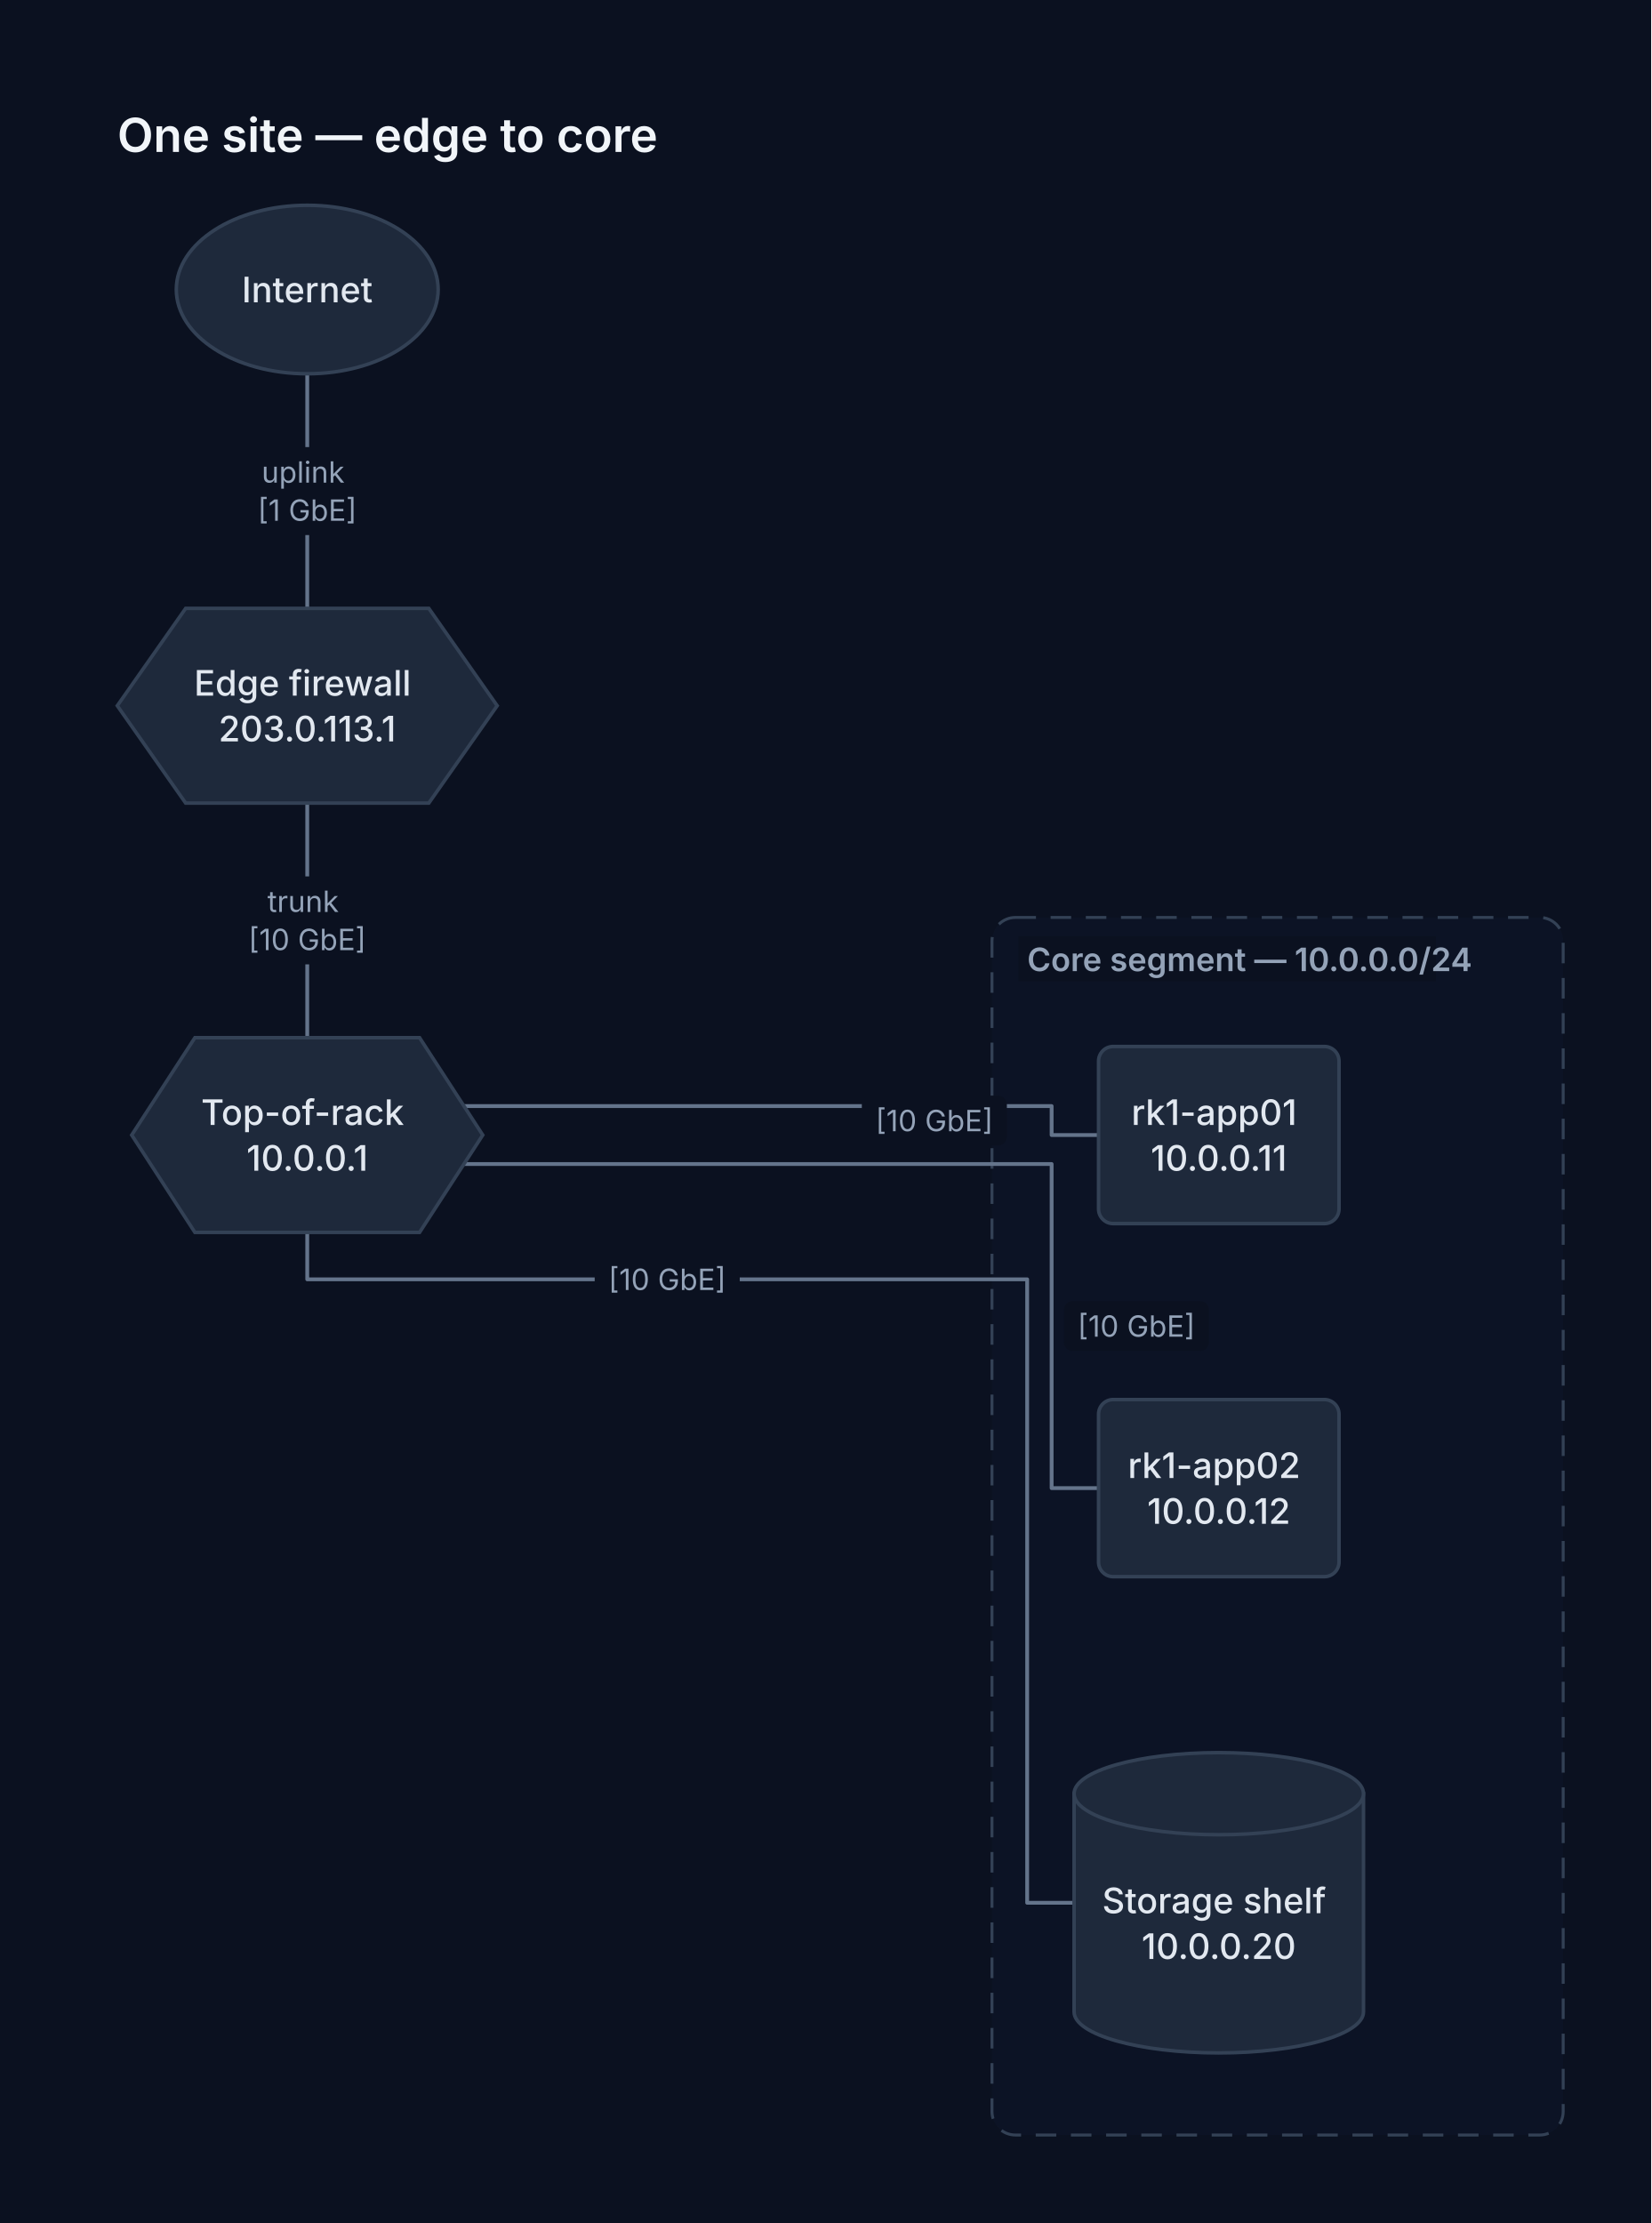
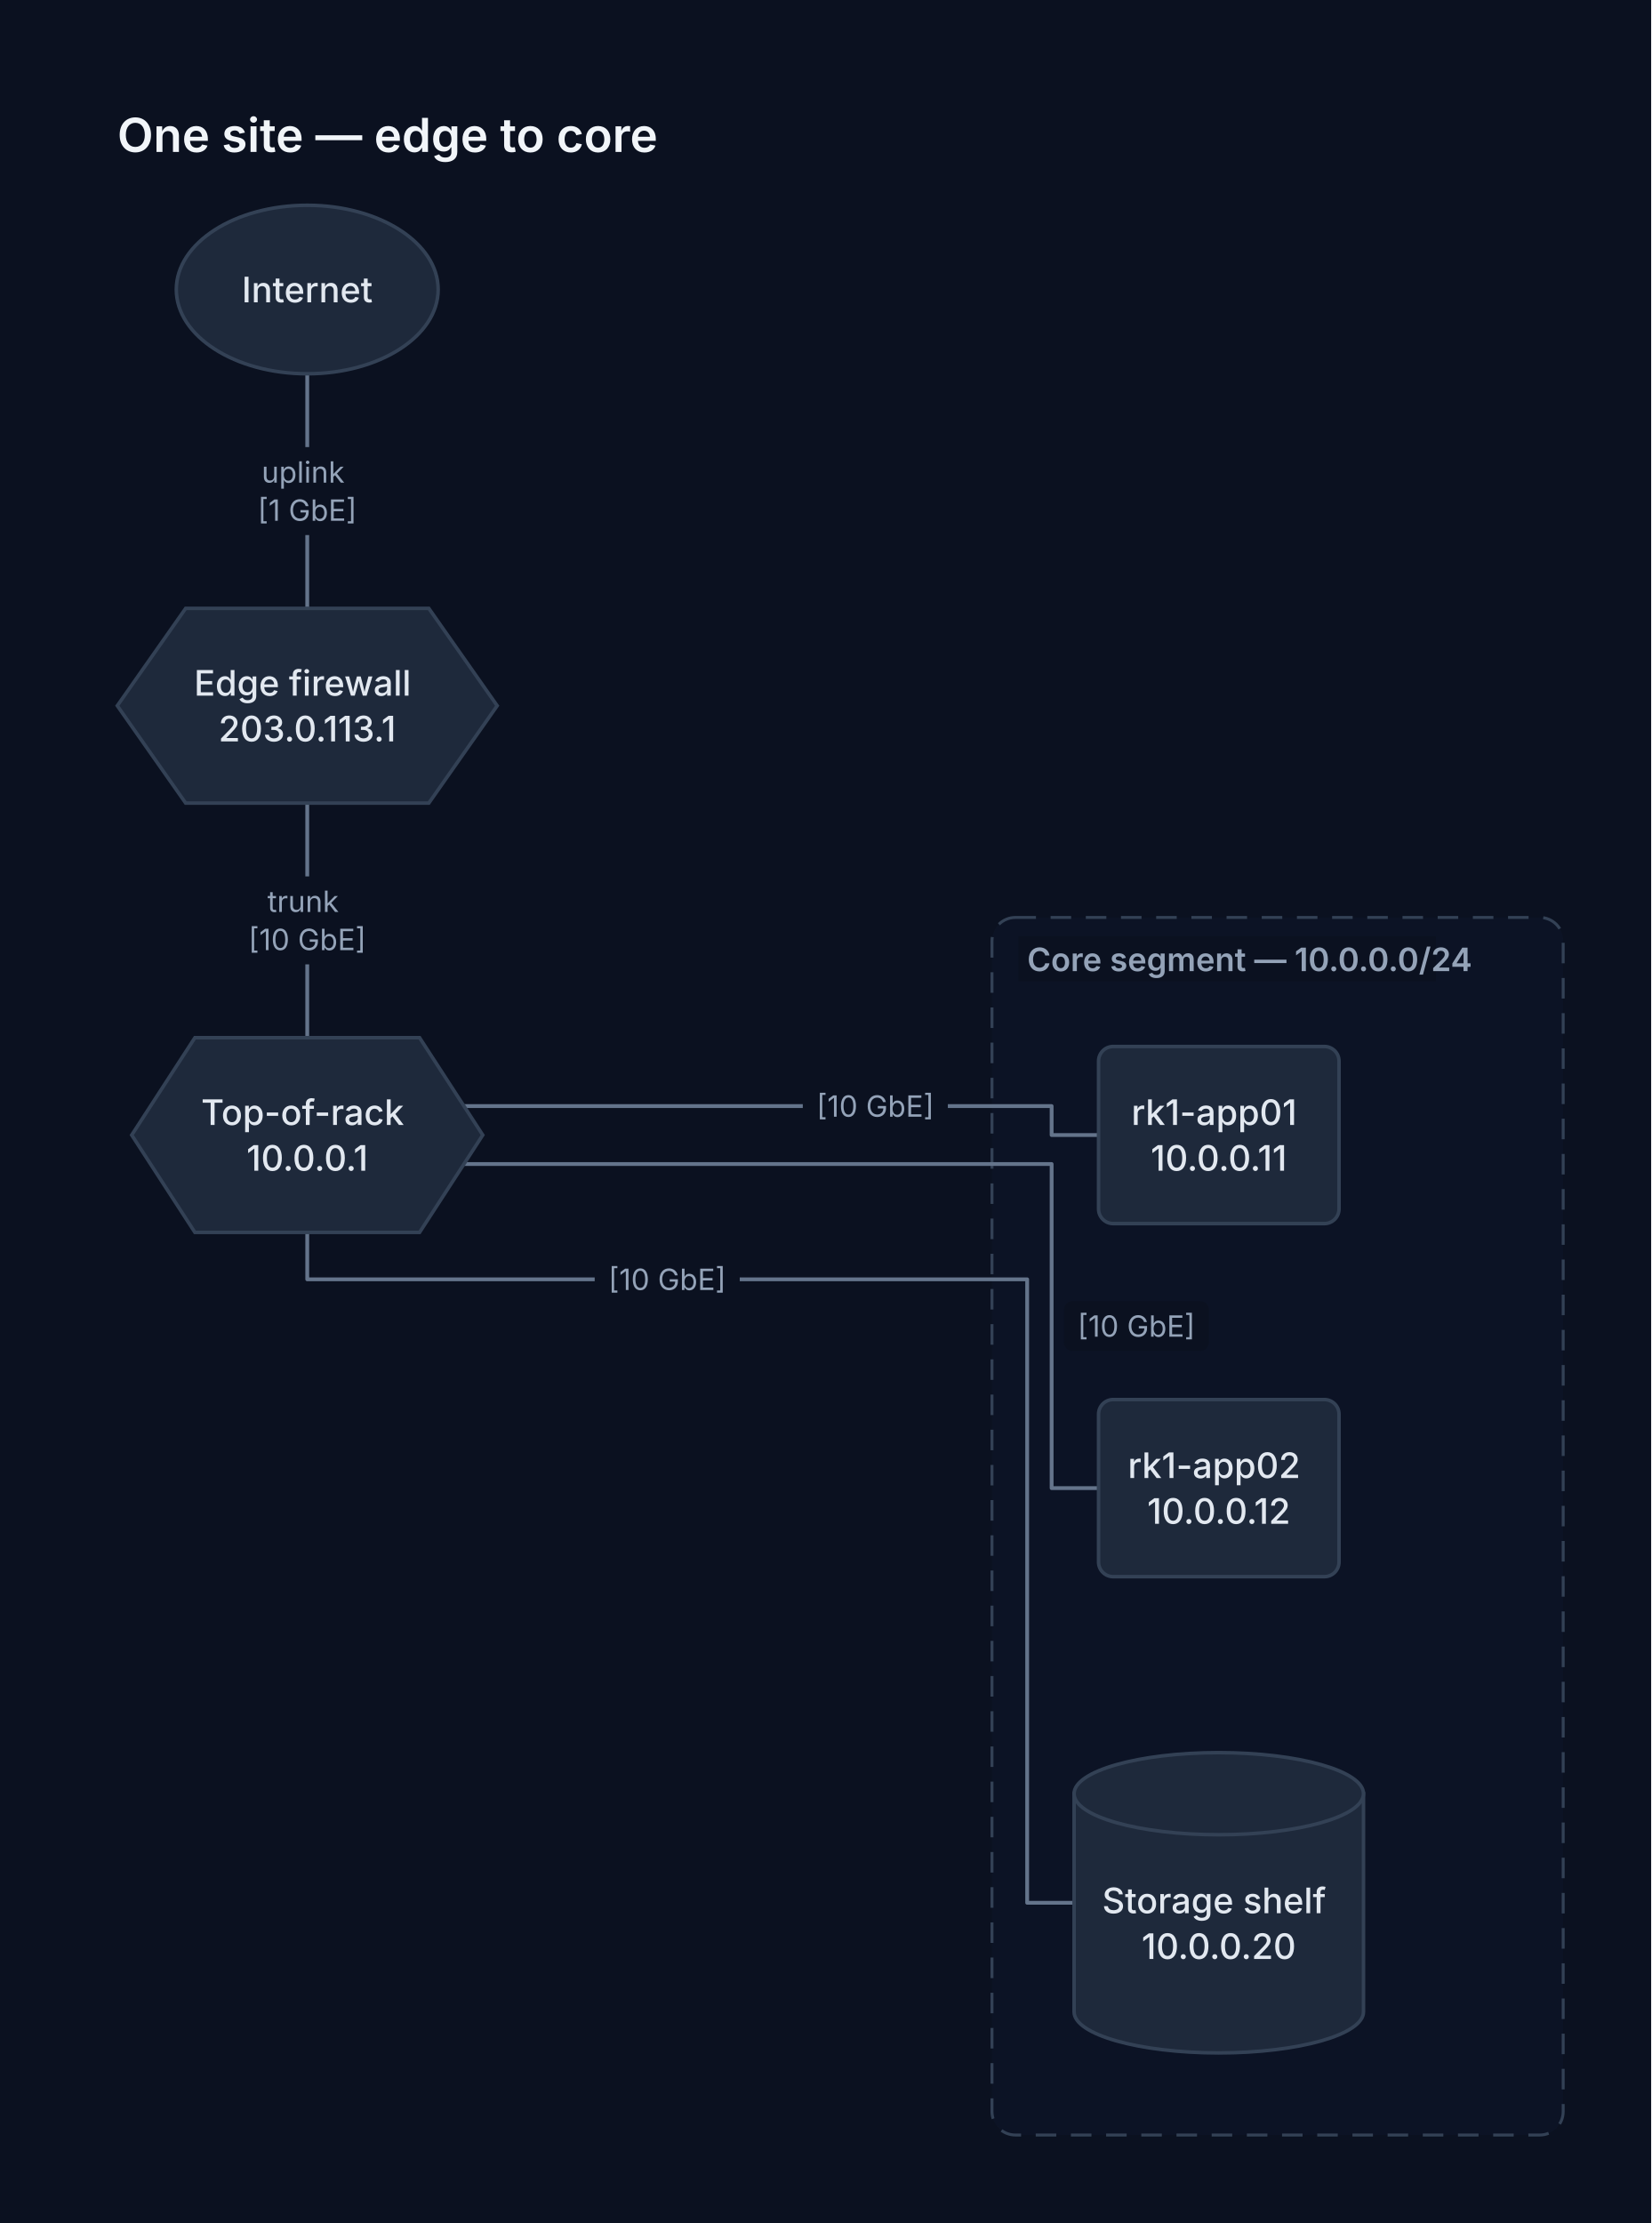
<svg xmlns="http://www.w3.org/2000/svg" width="563.1" height="758.06" viewBox="0 0 563.1 758.06" role="img" aria-label="One site — edge to core">
  <rect x="0" y="0" width="563.1" height="758.06" fill="#0b1120" />
  <g transform="translate(60.13,70)">
    <rect x="278.17" y="242.86" width="194.8" height="415.2" rx="8" fill="#0f172a" fill-opacity="0.5" stroke="#334155" stroke-width="1" stroke-dasharray="7 5" />
    <rect x="287.17" y="249.24" width="142.4" height="15.4" fill="#0b1120" />
    <text x="290.17" y="257.16" text-anchor="start" dominant-baseline="central" font-family="Inter, ui-sans-serif, system-ui, sans-serif" font-size="11" font-weight="600" fill="#94a3b8">Core segment — 10.0.0.0/24</text>
    <polyline points="44.65,57.46 44.65,137.46" fill="none" stroke="#64748b" stroke-width="1.3" stroke-linejoin="round" stroke-linecap="butt" />
    <polyline points="44.65,203.86 44.65,283.86" fill="none" stroke="#64748b" stroke-width="1.3" stroke-linejoin="round" stroke-linecap="butt" />
    <polyline points="98.1,307.18 298.51,307.18 298.51,317.06 314.51,317.06" fill="none" stroke="#64748b" stroke-width="1.3" stroke-linejoin="round" stroke-linecap="butt" />
    <polyline points="98.1,326.94 298.51,326.94 298.51,437.46 314.51,437.46" fill="none" stroke="#64748b" stroke-width="1.3" stroke-linejoin="round" stroke-linecap="butt" />
    <polyline points="44.65,350.26 44.65,366.26 290.17,366.26 290.17,578.86 306.17,578.86" fill="none" stroke="#64748b" stroke-width="1.3" stroke-linejoin="round" stroke-linecap="butt" />
    <rect x="22.69" y="82.46" width="43.91" height="30" rx="3" fill="#0b1120" />
    <text x="44.65" y="90.96" text-anchor="middle" dominant-baseline="central" font-family="Inter, ui-sans-serif, system-ui, sans-serif" font-size="10" font-weight="400" fill="#94a3b8">
      <tspan x="44.65" dy="0">uplink</tspan>
      <tspan x="44.65" dy="13">[1 GbE]</tspan>
    </text>
    <rect x="19.91" y="228.86" width="49.47" height="30" rx="3" fill="#0b1120" />
    <text x="44.65" y="237.36" text-anchor="middle" dominant-baseline="central" font-family="Inter, ui-sans-serif, system-ui, sans-serif" font-size="10" font-weight="400" fill="#94a3b8">
      <tspan x="44.65" dy="0">trunk</tspan>
      <tspan x="44.65" dy="13">[10 GbE]</tspan>
    </text>
-     <rect x="233.78" y="303.62" width="49.47" height="17" rx="3" fill="#0b1120" />
-     <text x="258.51" y="312.12" text-anchor="middle" dominant-baseline="central" font-family="Inter, ui-sans-serif, system-ui, sans-serif" font-size="10" font-weight="400" fill="#94a3b8">
-       <tspan x="258.51" dy="0">[10 GbE]</tspan>
+     <rect x="213.65" y="298.68" width="49.47" height="17" rx="3" fill="#0b1120" />
+     <text x="238.39" y="307.18" text-anchor="middle" dominant-baseline="central" font-family="Inter, ui-sans-serif, system-ui, sans-serif" font-size="10" font-weight="400" fill="#94a3b8">
+       <tspan x="238.39" dy="0">[10 GbE]</tspan>
    </text>
    <rect x="302.68" y="373.7" width="49.47" height="17" rx="3" fill="#0b1120" />
    <text x="327.41" y="382.2" text-anchor="middle" dominant-baseline="central" font-family="Inter, ui-sans-serif, system-ui, sans-serif" font-size="10" font-weight="400" fill="#94a3b8">
      <tspan x="327.41" dy="0">[10 GbE]</tspan>
    </text>
    <rect x="142.68" y="357.76" width="49.47" height="17" rx="3" fill="#0b1120" />
    <text x="167.41" y="366.26" text-anchor="middle" dominant-baseline="central" font-family="Inter, ui-sans-serif, system-ui, sans-serif" font-size="10" font-weight="400" fill="#94a3b8">
      <tspan x="167.41" dy="0">[10 GbE]</tspan>
    </text>
    <ellipse cx="44.65" cy="28.73" rx="44.65" ry="28.73" fill="#1e293b" stroke="#334155" stroke-width="1.2" />
    <text x="44.65" y="28.73" text-anchor="middle" dominant-baseline="central" font-family="Inter, ui-sans-serif, system-ui, sans-serif" font-size="12" font-weight="500" fill="#e2e8f0">
      <tspan x="44.65" dy="0">Internet</tspan>
    </text>
    <polygon points="3.19,137.46 86.11,137.46 109.43,170.66 86.11,203.86 3.19,203.86 -20.13,170.66" fill="#1e293b" stroke="#334155" stroke-width="1.2" />
    <text x="44.65" y="162.86" text-anchor="middle" dominant-baseline="central" font-family="Inter, ui-sans-serif, system-ui, sans-serif" font-size="12" font-weight="500" fill="#e2e8f0">
      <tspan x="44.65" dy="0">Edge firewall</tspan>
      <tspan x="44.65" dy="15.6">203.0.113.1</tspan>
    </text>
    <polygon points="6.34,283.86 82.96,283.86 104.51,317.06 82.96,350.26 6.34,350.26 -15.21,317.06" fill="#1e293b" stroke="#334155" stroke-width="1.2" />
    <text x="44.65" y="309.26" text-anchor="middle" dominant-baseline="central" font-family="Inter, ui-sans-serif, system-ui, sans-serif" font-size="12" font-weight="500" fill="#e2e8f0">
      <tspan x="44.65" dy="0">Top-of-rack</tspan>
      <tspan x="44.65" dy="15.6">10.0.0.1</tspan>
    </text>
    <rect x="314.51" y="286.86" width="82.02" height="60.4" rx="5" fill="#1e293b" stroke="#334155" stroke-width="1.2" />
    <text x="355.52" y="309.26" text-anchor="middle" dominant-baseline="central" font-family="Inter, ui-sans-serif, system-ui, sans-serif" font-size="12" font-weight="500" fill="#e2e8f0">
      <tspan x="355.52" dy="0">rk1-app01</tspan>
      <tspan x="355.52" dy="15.6">10.0.0.11</tspan>
    </text>
    <rect x="314.51" y="407.26" width="82.02" height="60.4" rx="5" fill="#1e293b" stroke="#334155" stroke-width="1.2" />
    <text x="355.52" y="429.66" text-anchor="middle" dominant-baseline="central" font-family="Inter, ui-sans-serif, system-ui, sans-serif" font-size="12" font-weight="500" fill="#e2e8f0">
      <tspan x="355.52" dy="0">rk1-app02</tspan>
      <tspan x="355.52" dy="15.6">10.0.0.12</tspan>
    </text>
    <path d="M 306.17 541.66 L 306.17 616.06 A 49.35 14 0 0 0 404.87 616.06 L 404.87 541.66 Z" fill="#1e293b" stroke="#334155" stroke-width="1.2" />
    <ellipse cx="355.52" cy="541.66" rx="49.35" ry="14" fill="#1e293b" stroke="#334155" stroke-width="1.2" />
    <text x="355.52" y="578.06" text-anchor="middle" dominant-baseline="central" font-family="Inter, ui-sans-serif, system-ui, sans-serif" font-size="12" font-weight="500" fill="#e2e8f0">
      <tspan x="355.52" dy="0">Storage shelf</tspan>
      <tspan x="355.52" dy="15.6">10.0.0.20</tspan>
    </text>
    <text x="-20.13" y="-24" text-anchor="start" dominant-baseline="central" font-family="Inter, ui-sans-serif, system-ui, sans-serif" font-size="16" font-weight="600" fill="#f1f5f9">One site — edge to core</text>
  </g>
</svg>
